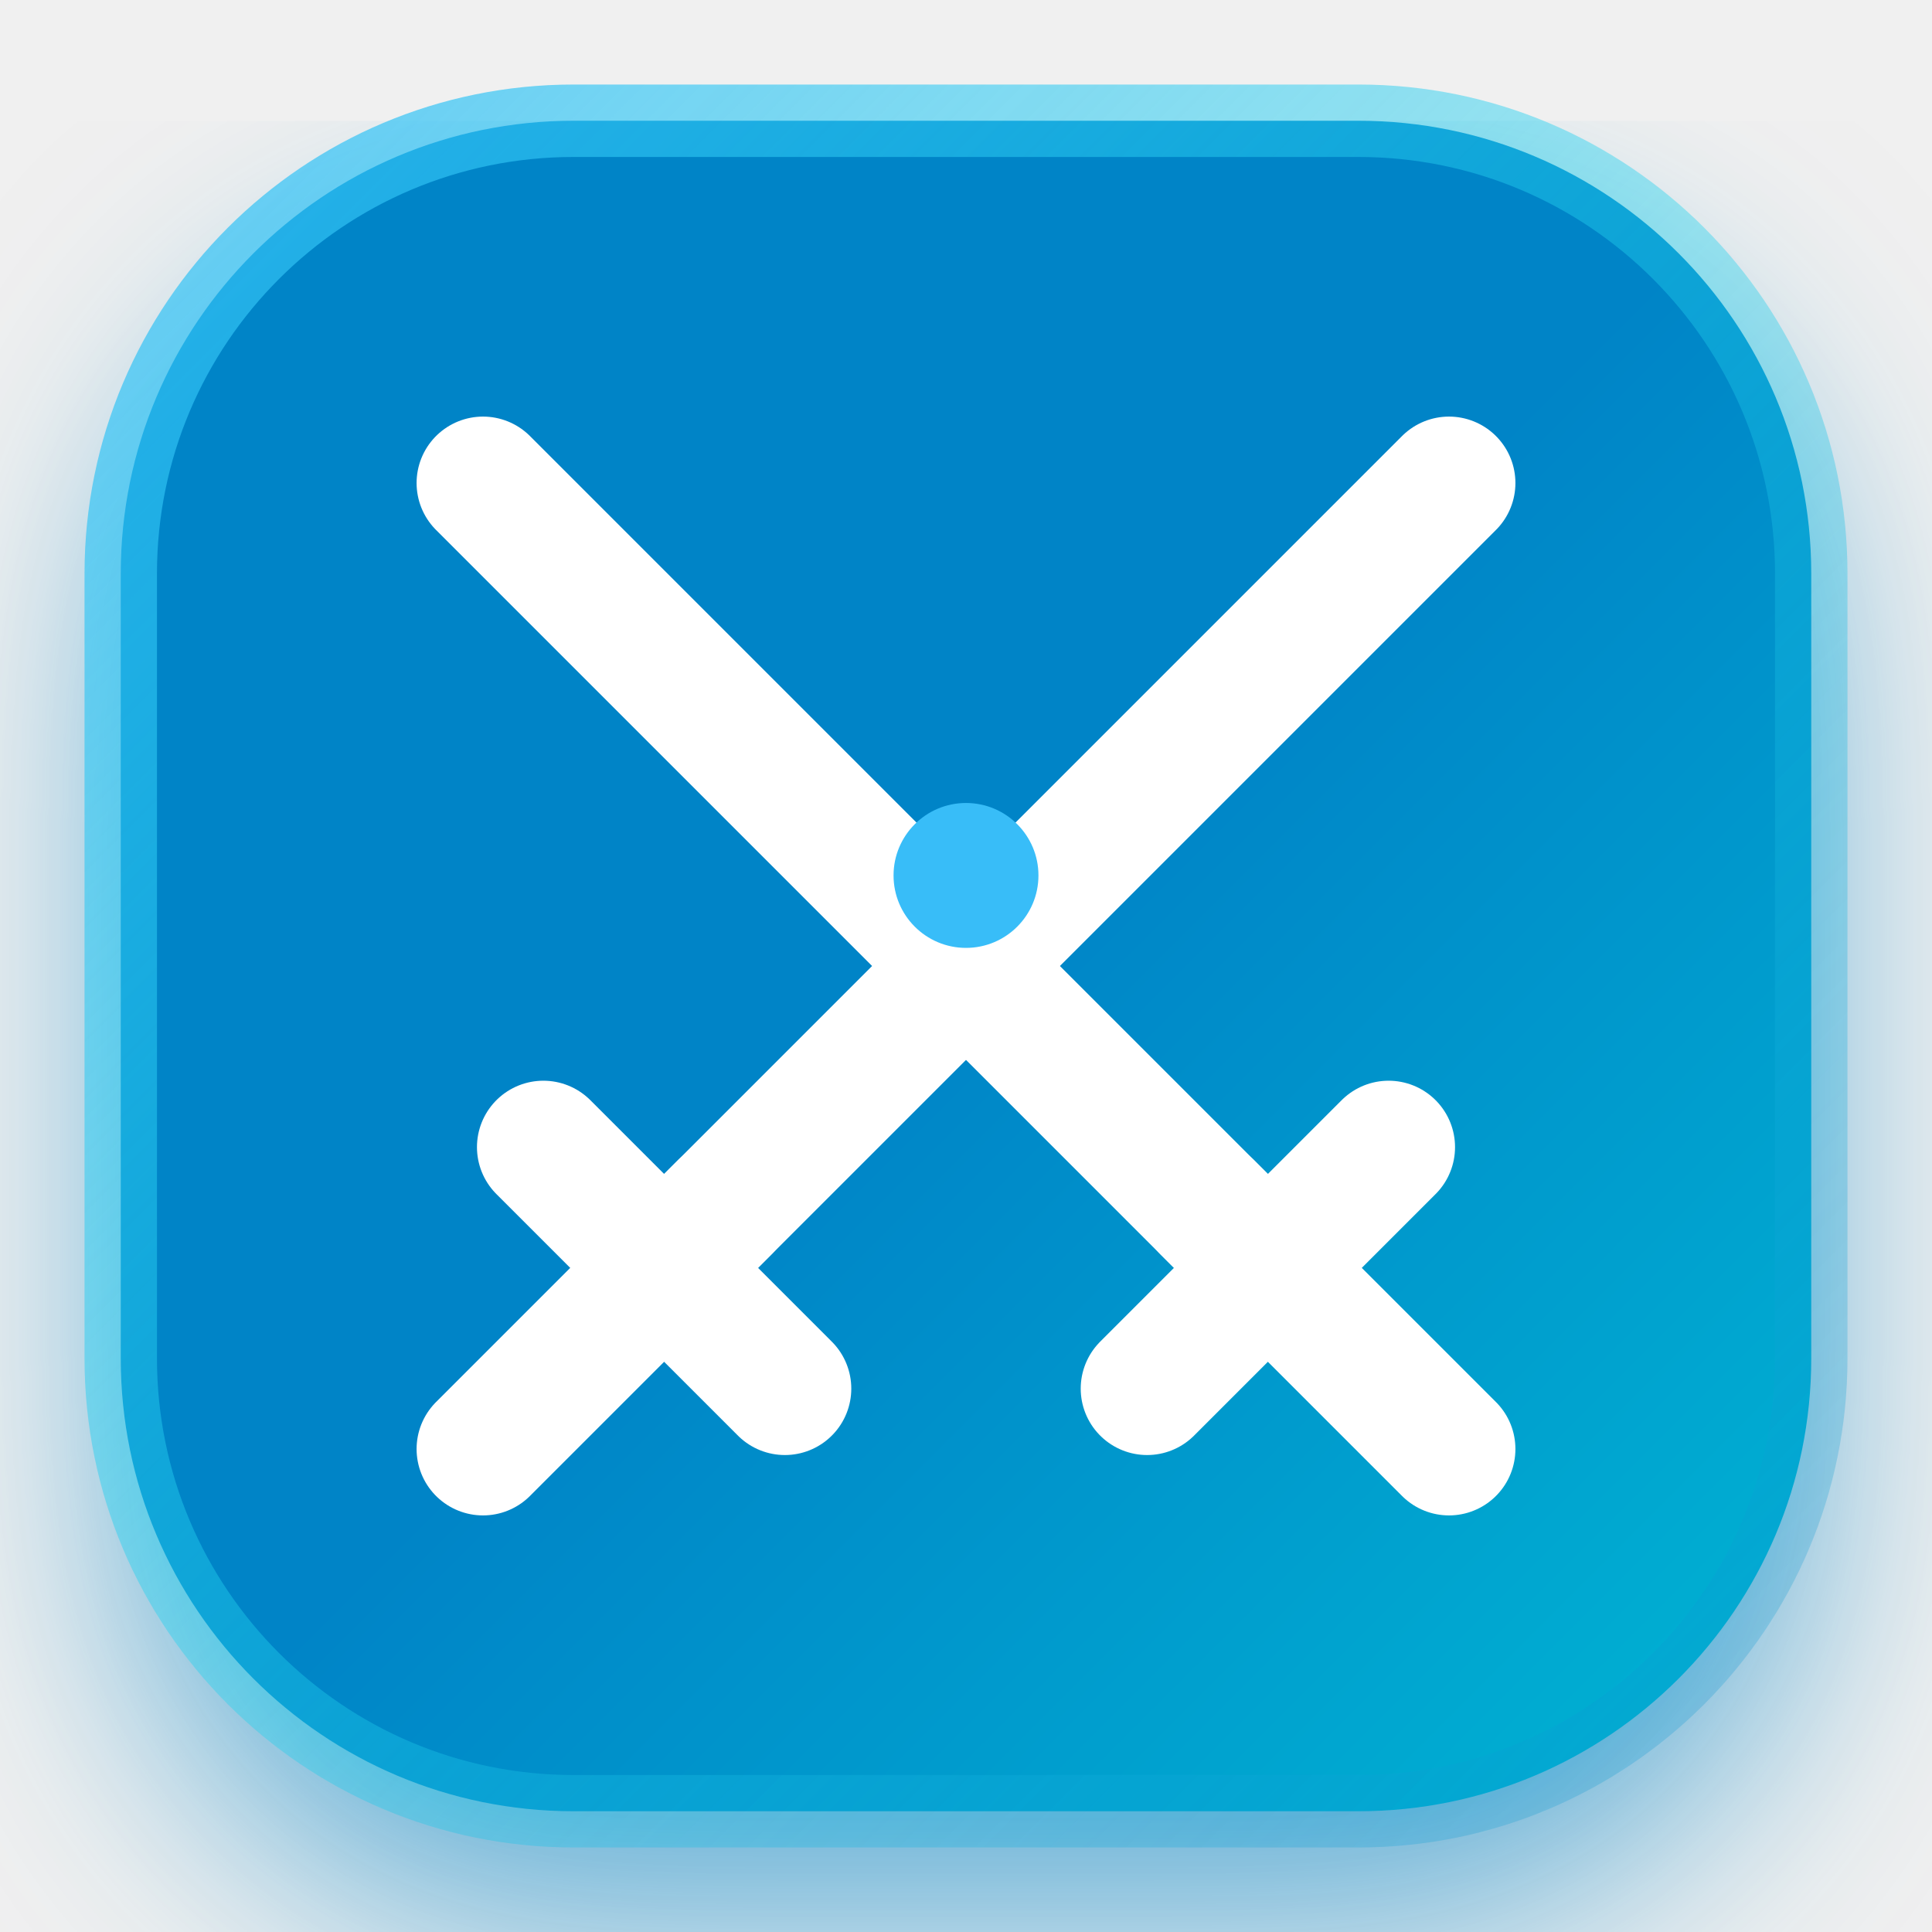
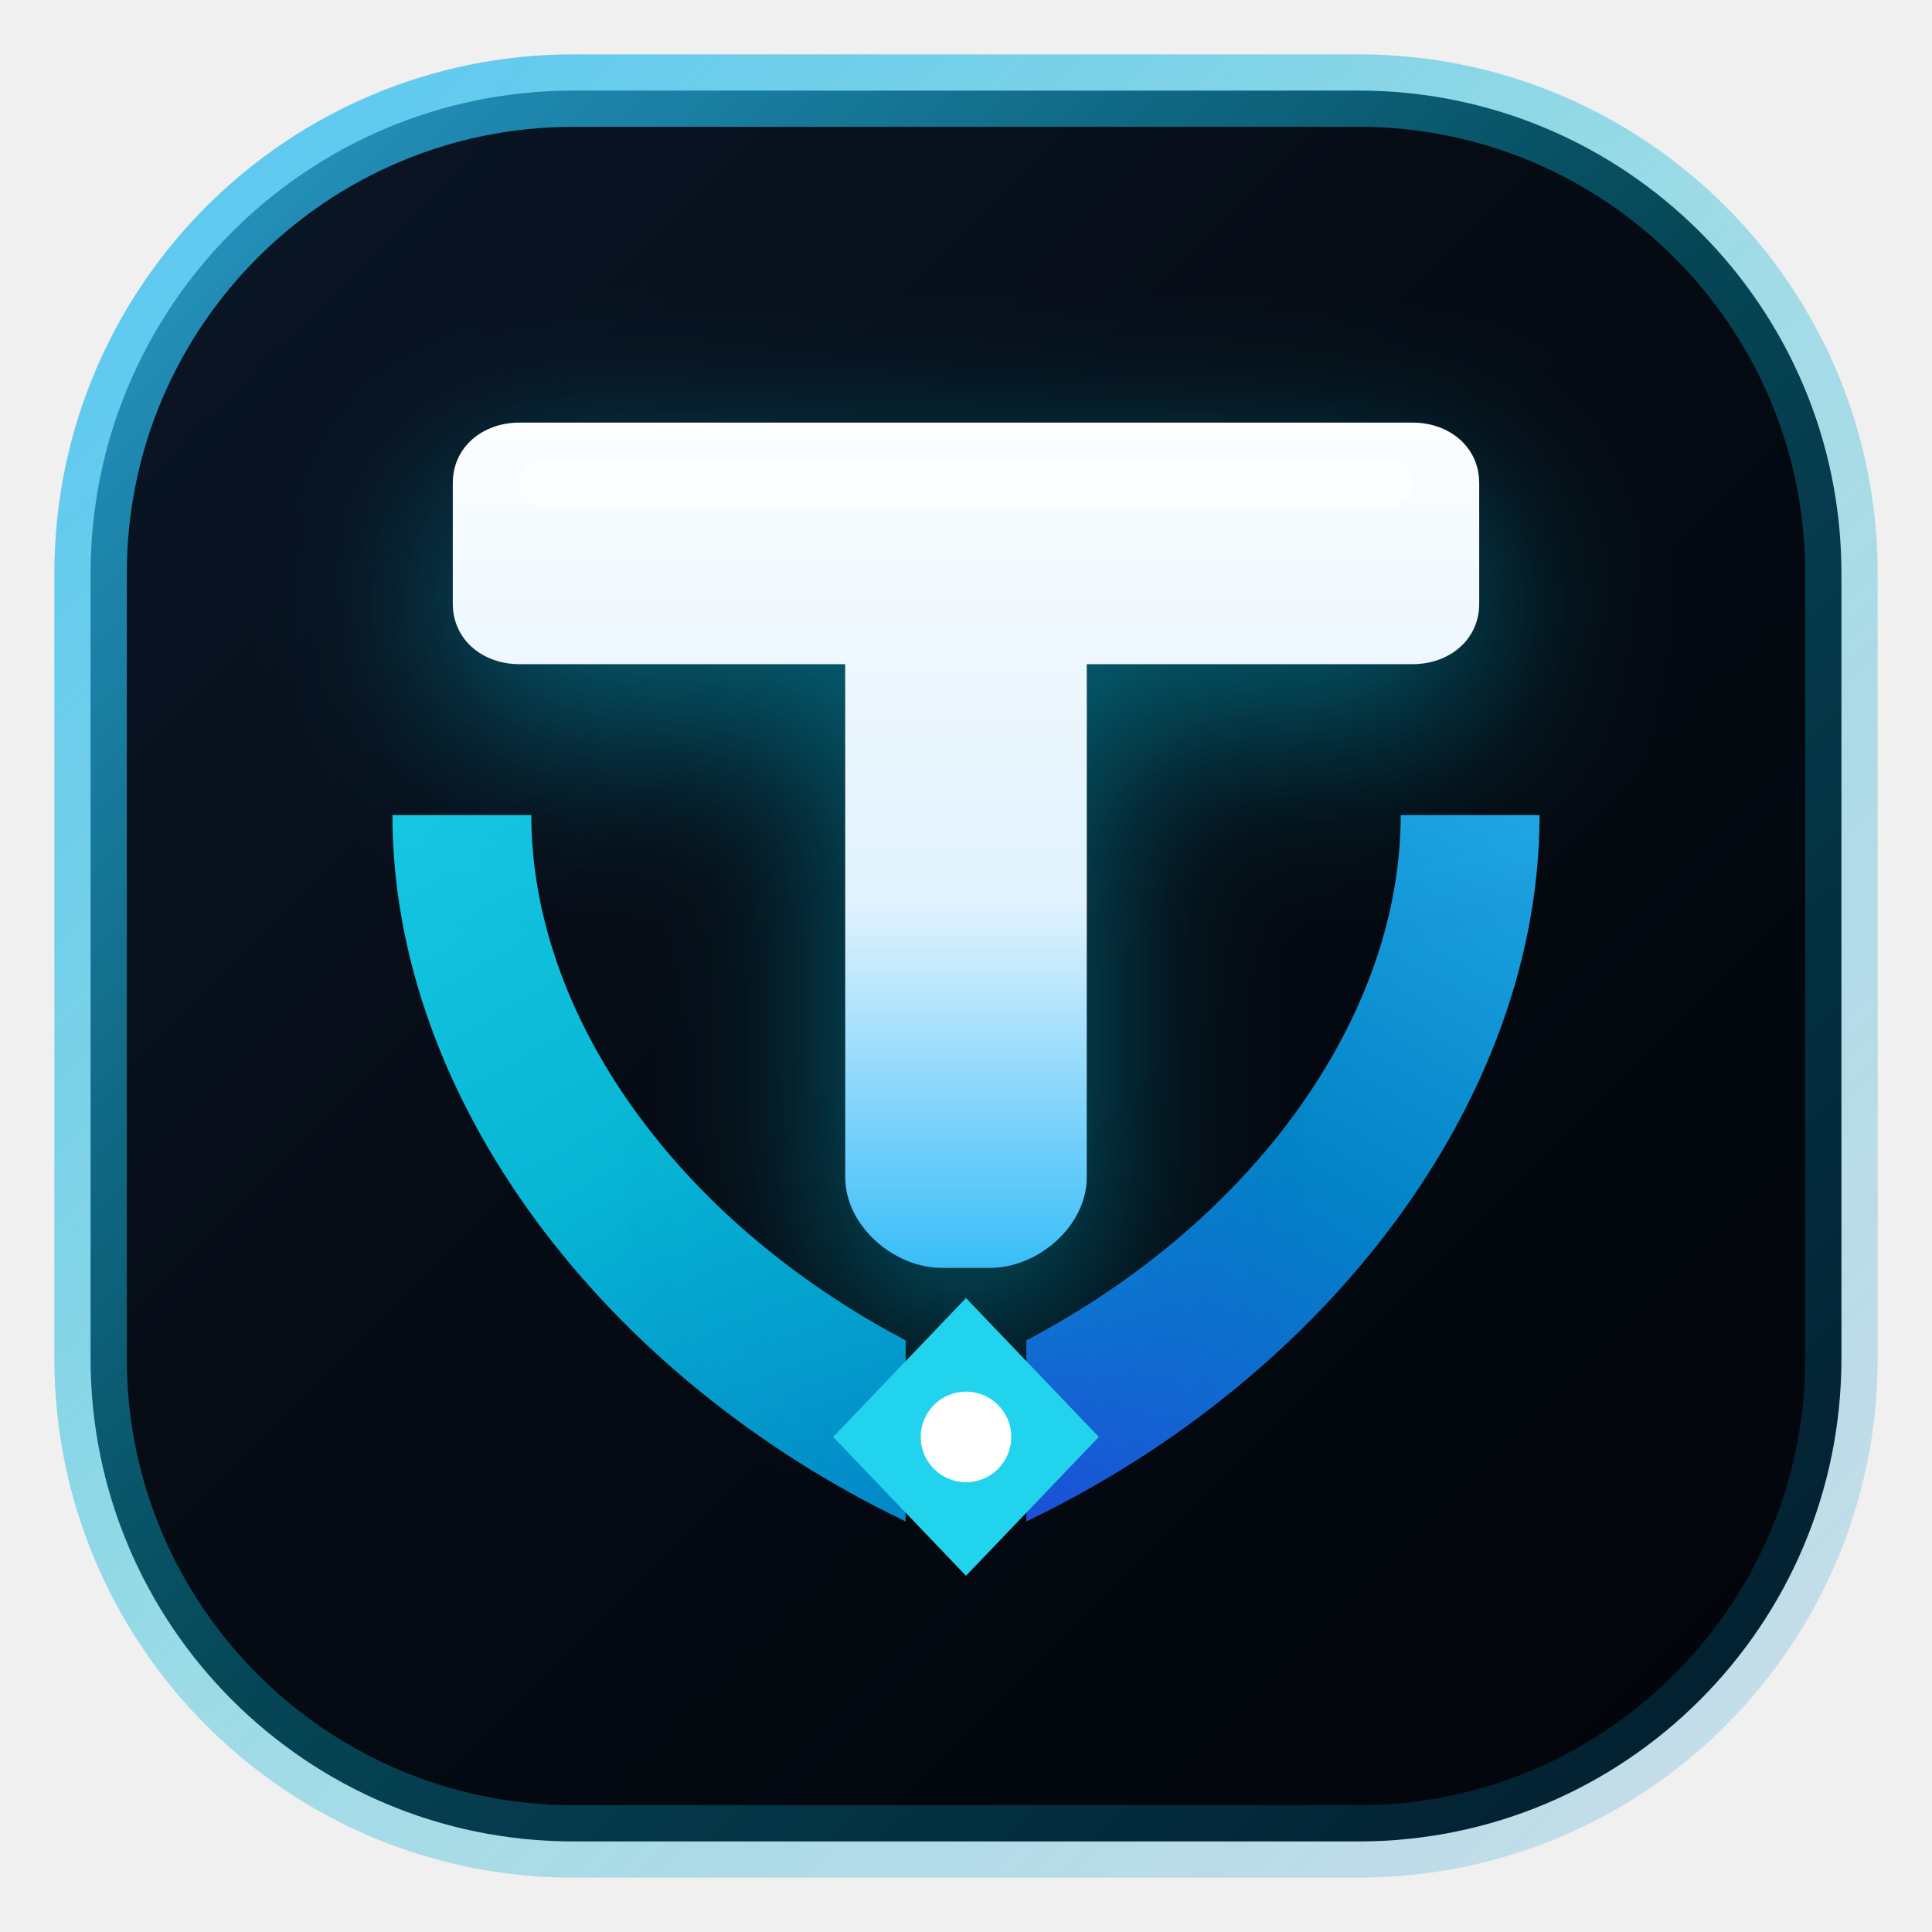
<svg xmlns="http://www.w3.org/2000/svg" viewBox="0 0 32 32" fill="none">
  <defs>
-     <linearGradient id="trustragGrad" x1="2" y1="2" x2="30" y2="30" gradientUnits="userSpaceOnUse">
-       <stop offset="0%" stop-color="#0284c7" />
-       <stop offset="50%" stop-color="#0284c7" />
-       <stop offset="100%" stop-color="#06b6d4" />
+     <linearGradient id="trObsidianBase" x1="2" y1="2" x2="30" y2="30" gradientUnits="userSpaceOnUse">
+       <stop offset="0%" stop-color="#0b1728" />
+       <stop offset="45%" stop-color="#050b14" />
+       <stop offset="100%" stop-color="#02050a" />
    </linearGradient>
-     <linearGradient id="borderHighlight" x1="0" y1="0" x2="32" y2="32" gradientUnits="userSpaceOnUse">
-       <stop offset="0%" stop-color="#38bdf8" stop-opacity="0.8" />
-       <stop offset="50%" stop-color="#22d3ee" stop-opacity="0.4" />
-       <stop offset="100%" stop-color="#0284c7" stop-opacity="0.2" />
+     <linearGradient id="trBorderHighlight" x1="0" y1="0" x2="32" y2="32" gradientUnits="userSpaceOnUse">
+       <stop offset="0%" stop-color="#38bdf8" stop-opacity="0.85" />
+       <stop offset="50%" stop-color="#06b6d4" stop-opacity="0.35" />
+       <stop offset="100%" stop-color="#0284c7" stop-opacity="0.15" />
    </linearGradient>
-     <filter id="cyberGlow" x="-20%" y="-20%" width="140%" height="140%">
-       <feDropShadow dx="0" dy="2" stdDeviation="2" flood-color="#0284c7" flood-opacity="0.6" />
+     <linearGradient id="trStreamLeft" x1="6" y1="8" x2="16" y2="25" gradientUnits="userSpaceOnUse">
+       <stop offset="0%" stop-color="#22d3ee" />
+       <stop offset="60%" stop-color="#06b6d4" />
+       <stop offset="100%" stop-color="#0284c7" />
+     </linearGradient>
+     <linearGradient id="trStreamRight" x1="26" y1="8" x2="16" y2="25" gradientUnits="userSpaceOnUse">
+       <stop offset="0%" stop-color="#38bdf8" />
+       <stop offset="60%" stop-color="#0284c7" />
+       <stop offset="100%" stop-color="#1d4ed8" />
+     </linearGradient>
+     <linearGradient id="trPillarGrad" x1="16" y1="6" x2="16" y2="21" gradientUnits="userSpaceOnUse">
+       <stop offset="0%" stop-color="#ffffff" />
+       <stop offset="60%" stop-color="#e0f2fe" />
+       <stop offset="100%" stop-color="#38bdf8" />
+     </linearGradient>
+     <linearGradient id="trInnerGleam" x1="16" y1="6" x2="16" y2="12" gradientUnits="userSpaceOnUse">
+       <stop offset="0%" stop-color="#ffffff" stop-opacity="0.9" />
+       <stop offset="100%" stop-color="#ffffff" stop-opacity="0" />
+     </linearGradient>
+     <filter id="trGlow" x="-25%" y="-25%" width="150%" height="150%">
+       <feDropShadow dx="0" dy="1" stdDeviation="1.5" flood-color="#06b6d4" flood-opacity="0.5" />
    </filter>
  </defs>
-   <rect x="2" y="2" width="28" height="28" rx="7.5" fill="url(#trustragGrad)" filter="url(#cyberGlow)" />
-   <rect x="2" y="2" width="28" height="28" rx="7.5" stroke="url(#borderHighlight)" stroke-width="1.2" />
-   <g stroke="#ffffff" stroke-width="2.2" stroke-linecap="round" stroke-linejoin="round">
-     <line x1="8" y1="8" x2="21" y2="21" />
-     <line x1="19" y1="23" x2="23" y2="19" />
-     <line x1="20" y1="20" x2="24" y2="24" />
-     <line x1="24" y1="8" x2="11" y2="21" />
-     <line x1="9" y1="19" x2="13" y2="23" />
-     <line x1="12" y1="20" x2="8" y2="24" />
+   <rect x="1.5" y="1.5" width="29" height="29" rx="8" fill="url(#trObsidianBase)" />
+   <rect x="1.5" y="1.5" width="29" height="29" rx="8" stroke="url(#trBorderHighlight)" stroke-width="1.2" />
+   <path d="M 6.5 13.5 C 6.5 18.2 10 22.8 15 25.2 L 15 22.2 C 11.2 20.2 8.8 16.8 8.8 13.5 Z" fill="url(#trStreamLeft)" />
+   <path d="M 25.5 13.5 C 25.5 18.2 22 22.8 17 25.2 L 17 22.2 C 20.8 20.2 23.2 16.8 23.2 13.5 Z" fill="url(#trStreamRight)" />
+   <g filter="url(#trGlow)">
+     <path d="M 7.5 8 C 7.5 7.4 8 7 8.6 7 L 23.4 7 C 24 7 24.5 7.4 24.5 8 L 24.5 10 C 24.5 10.6 24 11 23.4 11 L 18 11 L 18 19.5 C 18 20.3 17.2 21 16.4 21 L 15.6 21 C 14.8 21 14 20.3 14 19.5 L 14 11 L 8.6 11 C 8 11 7.5 10.6 7.5 10 Z" fill="url(#trPillarGrad)" />
+     <line x1="9" y1="8" x2="23" y2="8" stroke="url(#trInnerGleam)" stroke-width="0.8" stroke-linecap="round" />
  </g>
-   <circle cx="16" cy="14.5" r="1.2" fill="#38bdf8" />
+   <polygon points="16,21.5 18.2,23.8 16,26.1 13.8,23.8" fill="#22d3ee" />
+   <circle cx="16" cy="23.8" r="0.75" fill="#ffffff" />
</svg>
